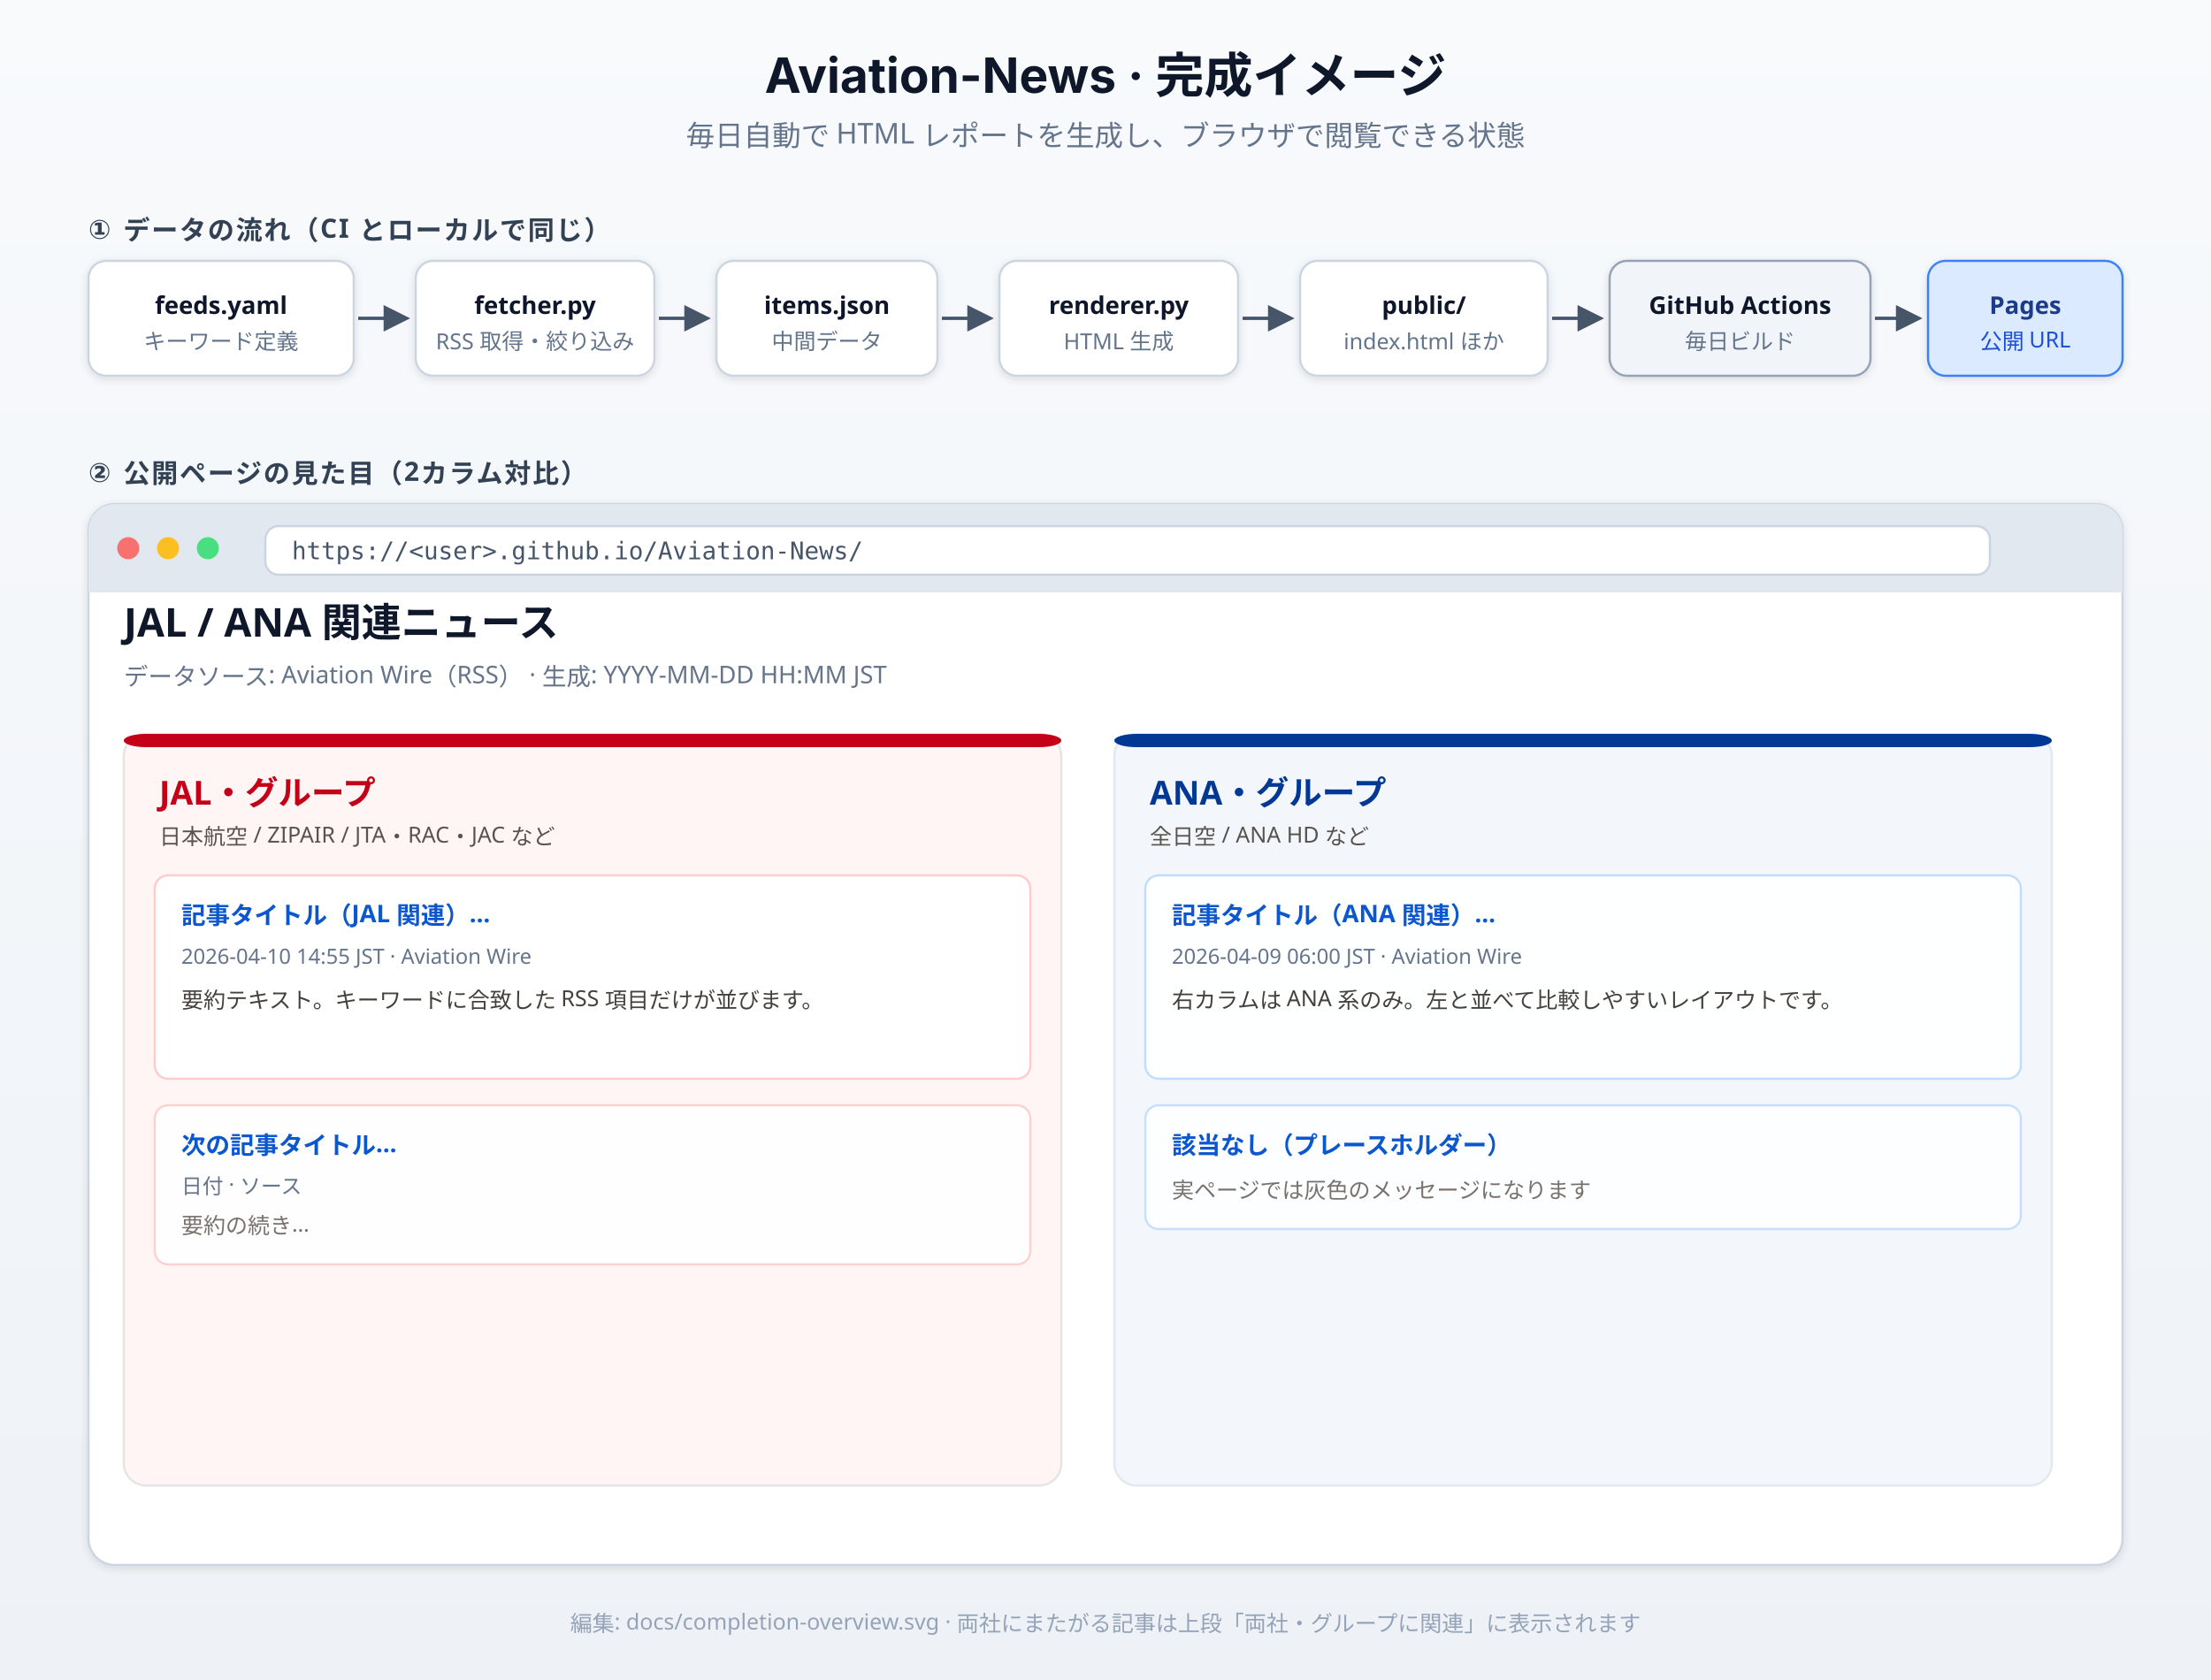
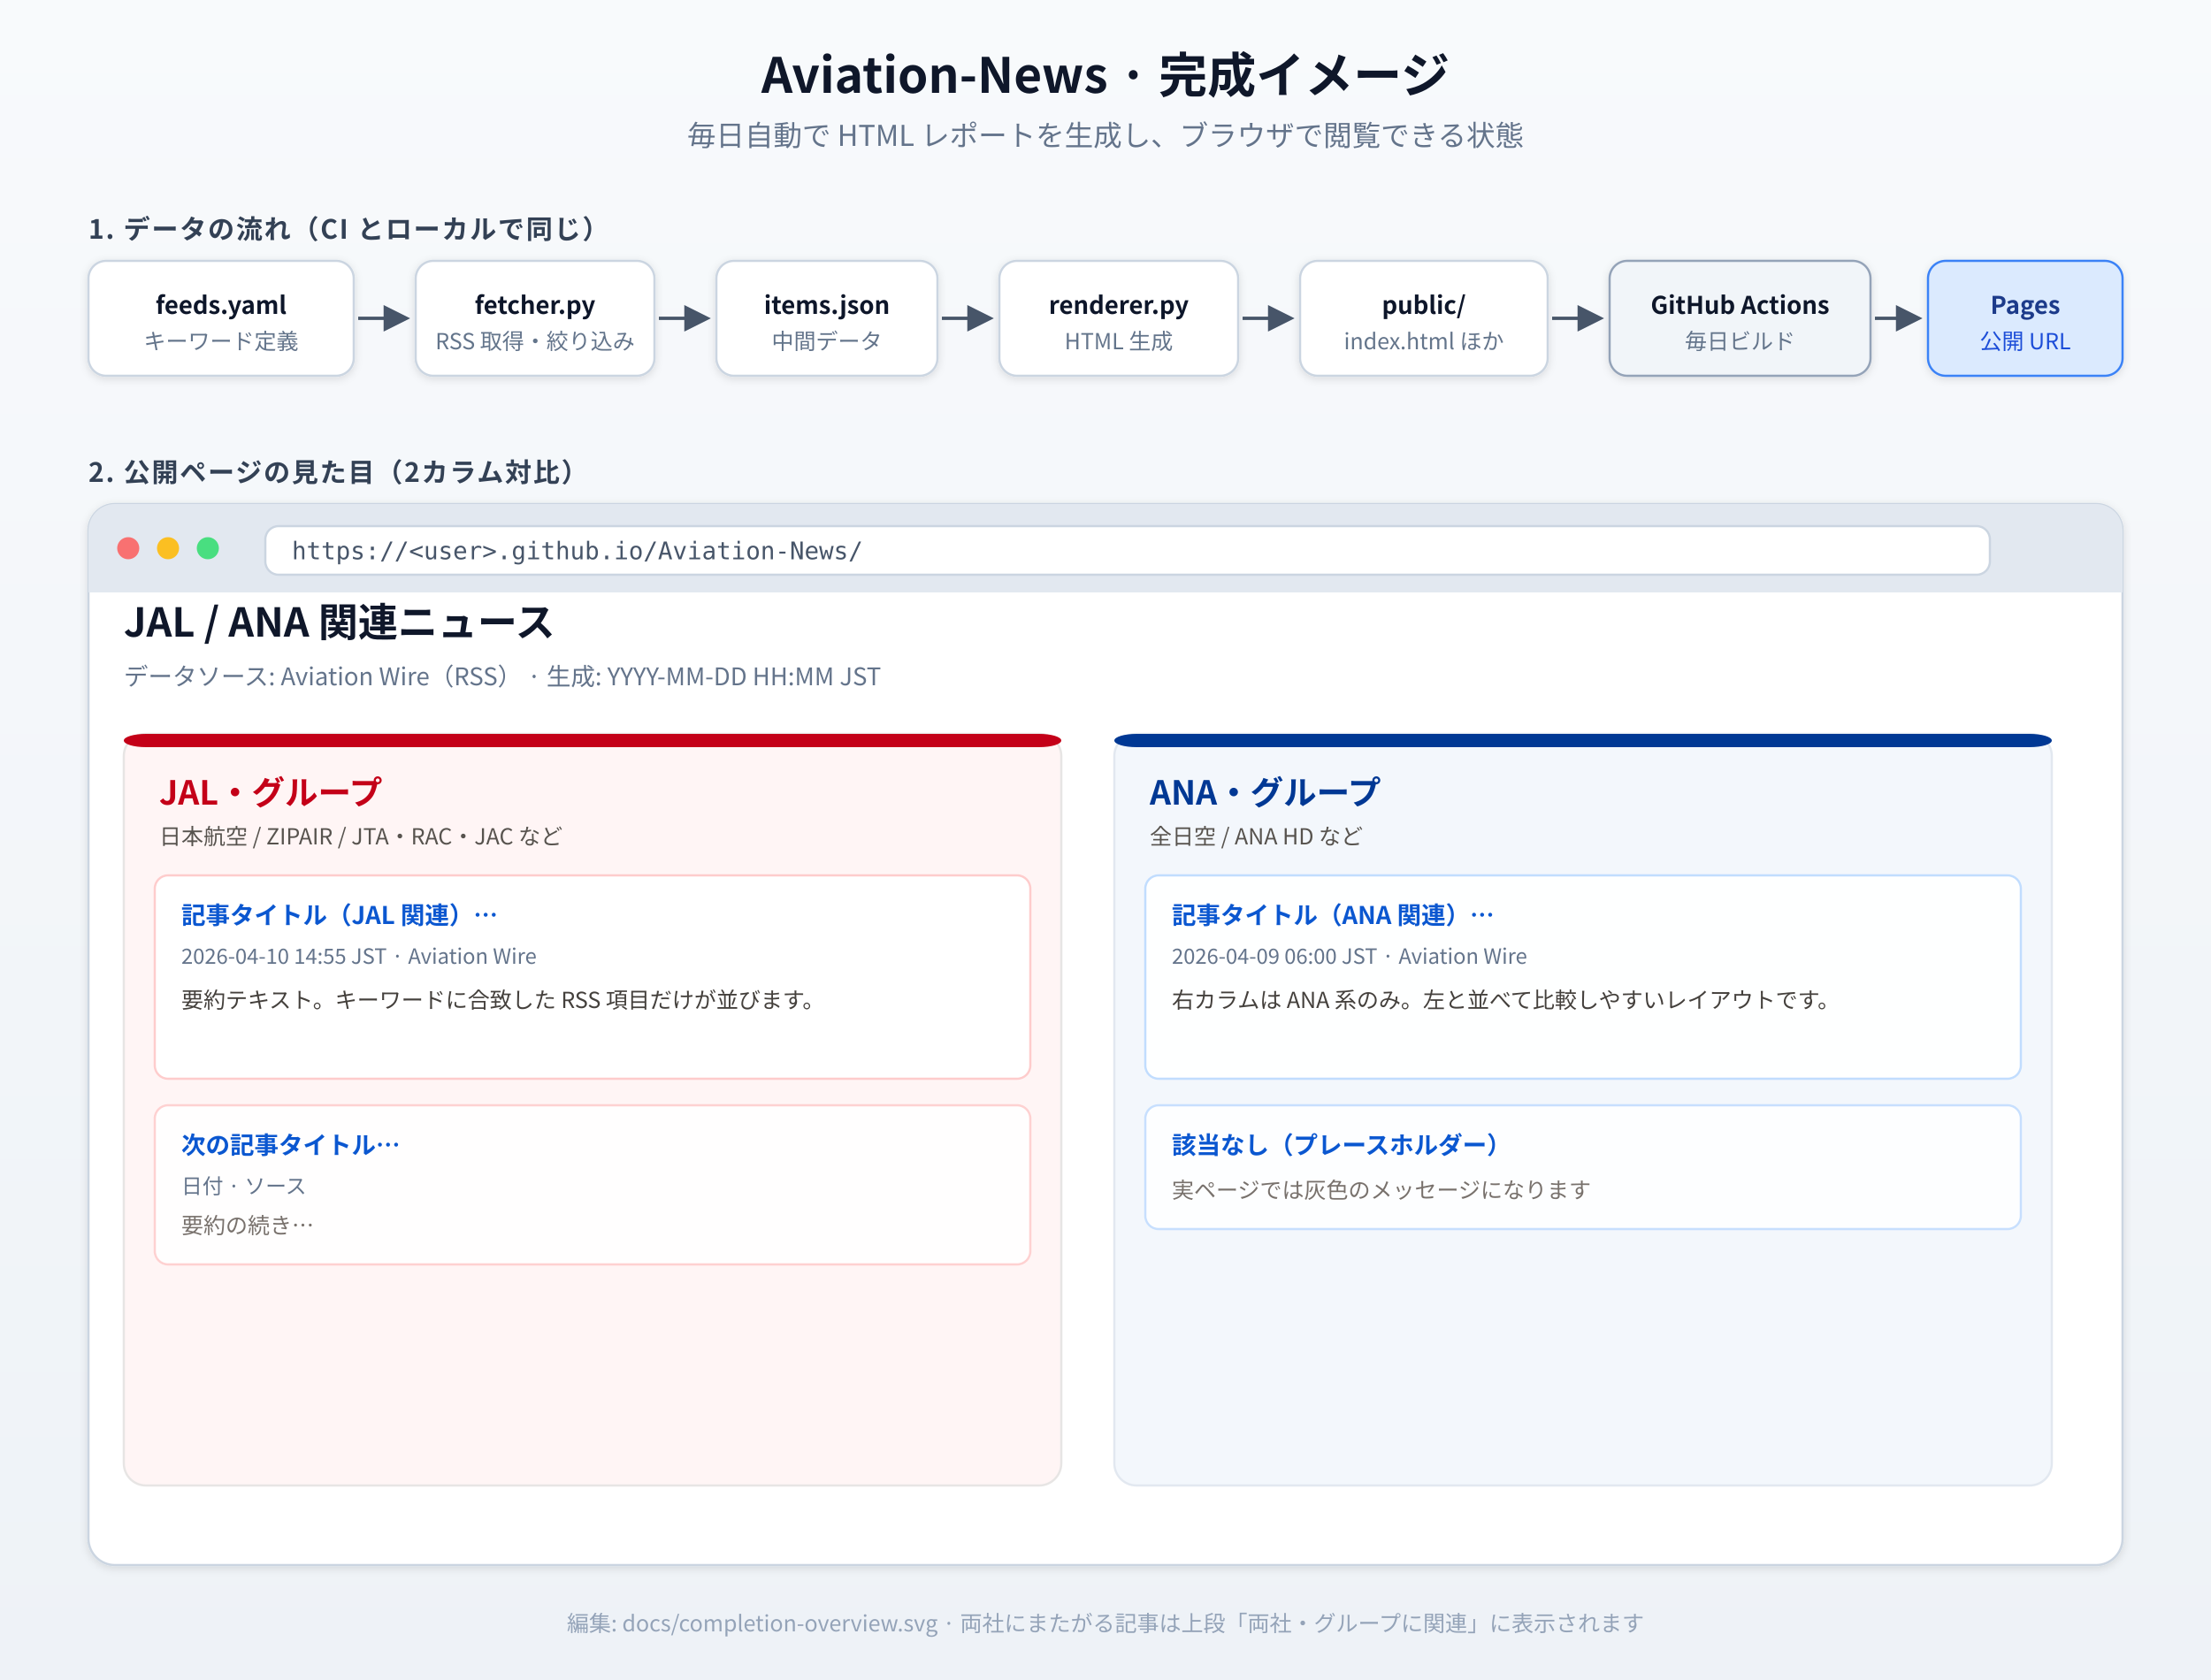
- <svg xmlns="http://www.w3.org/2000/svg" width="1000" height="760" viewBox="0 0 1000 760" role="img" aria-labelledby="title desc">
+ <svg xmlns="http://www.w3.org/2000/svg" xml:lang="ja" width="1000" height="760" viewBox="0 0 1000 760" role="img" aria-labelledby="title desc">
  <defs>
    <linearGradient id="bg" x1="0" y1="0" x2="0" y2="1">
      <stop offset="0%" stop-color="#f8fafc" />
      <stop offset="100%" stop-color="#eef2f7" />
    </linearGradient>
    <marker id="arrow" markerWidth="8" markerHeight="8" refX="7" refY="4" orient="auto">
      <path d="M0,0 L8,4 L0,8 Z" fill="#475569" />
    </marker>
    <filter id="shadow" x="-10%" y="-10%" width="120%" height="120%">
      <feDropShadow dx="0" dy="1" stdDeviation="2" flood-color="#000" flood-opacity="0.12" />
    </filter>
  </defs>
+   <style type="text/css">
+     /* Broad stack so CJK does not fall back to wrong glyphs across OS / preview panes */
+     text {
+       font-family: system-ui, -apple-system, BlinkMacSystemFont, "Segoe UI",
+         "Hiragino Sans", "Hiragino Kaku Gothic ProN", "Yu Gothic UI", "Yu Gothic",
+         Meiryo, "MS PGothic", "Noto Sans CJK JP", sans-serif;
+     }
+     text.mono {
+       font-family: ui-monospace, "Cascadia Mono", "SF Mono", Menlo, Consolas, monospace;
+     }
+  </style>
  <rect width="100%" height="100%" fill="url(#bg)" />
-   <text x="500" y="42" text-anchor="middle" font-family="system-ui, -apple-system, 'Hiragino Sans', sans-serif" font-size="22" font-weight="700" fill="#0f172a">Aviation-News · 完成イメージ</text>
-   <text x="500" y="66" text-anchor="middle" font-family="system-ui, sans-serif" font-size="13" fill="#64748b">毎日自動で HTML レポートを生成し、ブラウザで閲覧できる状態</text>
-   <text x="40" y="108" font-family="system-ui, sans-serif" font-size="12" font-weight="600" fill="#334155" letter-spacing="0.06em">① データの流れ（CI とローカルで同じ）</text>
-   <g font-family="system-ui, sans-serif" filter="url(#shadow)">
+   <text x="500" y="42" text-anchor="middle" font-size="22" font-weight="700" fill="#0f172a">Aviation-News · 完成イメージ</text>
+   <text x="500" y="66" text-anchor="middle" font-size="13" fill="#64748b">毎日自動で HTML レポートを生成し、ブラウザで閲覧できる状態</text>
+   <text x="40" y="108" font-size="12" font-weight="600" fill="#334155" letter-spacing="0.06em">1. データの流れ（CI とローカルで同じ）</text>
+   <g filter="url(#shadow)">
    <rect x="40" y="118" width="120" height="52" rx="8" fill="#fff" stroke="#cbd5e1" />
    <text x="100" y="142" text-anchor="middle" font-size="11" font-weight="600" fill="#0f172a">feeds.yaml</text>
    <text x="100" y="158" text-anchor="middle" font-size="10" fill="#64748b">キーワード定義</text>
    <rect x="188" y="118" width="108" height="52" rx="8" fill="#fff" stroke="#cbd5e1" />
    <text x="242" y="142" text-anchor="middle" font-size="11" font-weight="600" fill="#0f172a">fetcher.py</text>
    <text x="242" y="158" text-anchor="middle" font-size="10" fill="#64748b">RSS 取得・絞り込み</text>
    <rect x="324" y="118" width="100" height="52" rx="8" fill="#fff" stroke="#cbd5e1" />
    <text x="374" y="142" text-anchor="middle" font-size="11" font-weight="600" fill="#0f172a">items.json</text>
    <text x="374" y="158" text-anchor="middle" font-size="10" fill="#64748b">中間データ</text>
    <rect x="452" y="118" width="108" height="52" rx="8" fill="#fff" stroke="#cbd5e1" />
    <text x="506" y="142" text-anchor="middle" font-size="11" font-weight="600" fill="#0f172a">renderer.py</text>
    <text x="506" y="158" text-anchor="middle" font-size="10" fill="#64748b">HTML 生成</text>
    <rect x="588" y="118" width="112" height="52" rx="8" fill="#fff" stroke="#cbd5e1" />
    <text x="644" y="142" text-anchor="middle" font-size="11" font-weight="600" fill="#0f172a">public/</text>
    <text x="644" y="158" text-anchor="middle" font-size="10" fill="#64748b">index.html ほか</text>
    <rect x="728" y="118" width="118" height="52" rx="8" fill="#f1f5f9" stroke="#94a3b8" />
    <text x="787" y="142" text-anchor="middle" font-size="11" font-weight="600" fill="#0f172a">GitHub Actions</text>
    <text x="787" y="158" text-anchor="middle" font-size="10" fill="#64748b">毎日ビルド</text>
    <rect x="872" y="118" width="88" height="52" rx="8" fill="#dbeafe" stroke="#3b82f6" />
    <text x="916" y="142" text-anchor="middle" font-size="11" font-weight="600" fill="#1e3a8a">Pages</text>
    <text x="916" y="158" text-anchor="middle" font-size="10" fill="#1d4ed8">公開 URL</text>
  </g>
  <g stroke="#475569" stroke-width="1.5" fill="none" marker-end="url(#arrow)">
    <line x1="162" y1="144" x2="184" y2="144" />
    <line x1="298" y1="144" x2="320" y2="144" />
    <line x1="426" y1="144" x2="448" y2="144" />
    <line x1="562" y1="144" x2="584" y2="144" />
    <line x1="702" y1="144" x2="724" y2="144" />
    <line x1="848" y1="144" x2="868" y2="144" />
  </g>
-   <text x="40" y="218" font-family="system-ui, sans-serif" font-size="12" font-weight="600" fill="#334155" letter-spacing="0.06em">② 公開ページの見た目（2カラム対比）</text>
+   <text x="40" y="218" font-size="12" font-weight="600" fill="#334155" letter-spacing="0.06em">2. 公開ページの見た目（2カラム対比）</text>
  <g filter="url(#shadow)">
    <rect x="40" y="228" width="920" height="480" rx="12" fill="#fff" stroke="#cbd5e1" />
    <rect x="40" y="228" width="920" height="40" rx="12" fill="#e2e8f0" />
    <rect x="40" y="256" width="920" height="12" fill="#e2e8f0" />
    <circle cx="58" cy="248" r="5" fill="#f87171" />
    <circle cx="76" cy="248" r="5" fill="#fbbf24" />
    <circle cx="94" cy="248" r="5" fill="#4ade80" />
    <rect x="120" y="238" width="780" height="22" rx="6" fill="#fff" stroke="#cbd5e1" />
-     <text x="132" y="253" font-family="ui-monospace, monospace" font-size="11" fill="#475569">https://&lt;user&gt;.github.io/Aviation-News/</text>
+     <text class="mono" x="132" y="253" font-size="11" fill="#475569">https://&lt;user&gt;.github.io/Aviation-News/</text>
  </g>
  <g transform="translate(56, 288)">
-     <text x="0" y="0" font-family="system-ui, 'Hiragino Sans', sans-serif" font-size="18" font-weight="700" fill="#0f172a">JAL / ANA 関連ニュース</text>
-     <text x="0" y="22" font-family="system-ui, sans-serif" font-size="11" fill="#64748b">データソース: Aviation Wire（RSS） · 生成: YYYY-MM-DD HH:MM JST</text>
+     <text x="0" y="0" font-size="18" font-weight="700" fill="#0f172a">JAL / ANA 関連ニュース</text>
+     <text x="0" y="22" font-size="11" fill="#64748b">データソース: Aviation Wire（RSS） · 生成: YYYY-MM-DD HH:MM JST</text>
    <g transform="translate(0, 44)">
      <rect x="0" y="0" width="424" height="340" rx="10" fill="#fff5f5" stroke="#e7e5e4" />
      <rect x="0" y="0" width="424" height="6" rx="10" fill="#c40018" />
-       <text x="16" y="32" font-family="system-ui, 'Hiragino Sans', sans-serif" font-size="15" font-weight="700" fill="#c40018">JAL・グループ</text>
-       <text x="16" y="50" font-family="system-ui, sans-serif" font-size="10" fill="#57534e">日本航空 / ZIPAIR / JTA・RAC・JAC など</text>
+       <text x="16" y="32" font-size="15" font-weight="700" fill="#c40018">JAL・グループ</text>
+       <text x="16" y="50" font-size="10" fill="#57534e">日本航空 / ZIPAIR / JTA・RAC・JAC など</text>
      <rect x="14" y="64" width="396" height="92" rx="6" fill="#fff" stroke="#fecaca" opacity="0.95" />
-       <text x="26" y="86" font-family="system-ui, sans-serif" font-size="11" font-weight="600" fill="#0b57d0">記事タイトル（JAL 関連）…</text>
-       <text x="26" y="104" font-family="system-ui, sans-serif" font-size="9.5" fill="#64748b">2026-04-10 14:55 JST · Aviation Wire</text>
-       <text x="26" y="124" font-family="system-ui, sans-serif" font-size="10" fill="#44403c">要約テキスト。キーワードに合致した RSS 項目だけが並びます。</text>
+       <text x="26" y="86" font-size="11" font-weight="600" fill="#0b57d0">記事タイトル（JAL 関連）…</text>
+       <text x="26" y="104" font-size="9.5" fill="#64748b">2026-04-10 14:55 JST · Aviation Wire</text>
+       <text x="26" y="124" font-size="10" fill="#44403c">要約テキスト。キーワードに合致した RSS 項目だけが並びます。</text>
      <rect x="14" y="168" width="396" height="72" rx="6" fill="#fff" stroke="#fecaca" opacity="0.85" />
-       <text x="26" y="190" font-family="system-ui, sans-serif" font-size="11" font-weight="600" fill="#0b57d0">次の記事タイトル…</text>
-       <text x="26" y="208" font-family="system-ui, sans-serif" font-size="9.5" fill="#64748b">日付 · ソース</text>
-       <text x="26" y="226" font-family="system-ui, sans-serif" font-size="10" fill="#78716c">要約の続き…</text>
+       <text x="26" y="190" font-size="11" font-weight="600" fill="#0b57d0">次の記事タイトル…</text>
+       <text x="26" y="208" font-size="9.5" fill="#64748b">日付 · ソース</text>
+       <text x="26" y="226" font-size="10" fill="#78716c">要約の続き…</text>
      <rect x="448" y="0" width="424" height="340" rx="10" fill="#f3f7fc" stroke="#e2e8f0" />
      <rect x="448" y="0" width="424" height="6" rx="10" fill="#003894" />
-       <text x="464" y="32" font-family="system-ui, 'Hiragino Sans', sans-serif" font-size="15" font-weight="700" fill="#003894">ANA・グループ</text>
-       <text x="464" y="50" font-family="system-ui, sans-serif" font-size="10" fill="#57534e">全日空 / ANA HD など</text>
+       <text x="464" y="32" font-size="15" font-weight="700" fill="#003894">ANA・グループ</text>
+       <text x="464" y="50" font-size="10" fill="#57534e">全日空 / ANA HD など</text>
      <rect x="462" y="64" width="396" height="92" rx="6" fill="#fff" stroke="#bfdbfe" opacity="0.95" />
-       <text x="474" y="86" font-family="system-ui, sans-serif" font-size="11" font-weight="600" fill="#0b57d0">記事タイトル（ANA 関連）…</text>
-       <text x="474" y="104" font-family="system-ui, sans-serif" font-size="9.5" fill="#64748b">2026-04-09 06:00 JST · Aviation Wire</text>
-       <text x="474" y="124" font-family="system-ui, sans-serif" font-size="10" fill="#44403c">右カラムは ANA 系のみ。左と並べて比較しやすいレイアウトです。</text>
+       <text x="474" y="86" font-size="11" font-weight="600" fill="#0b57d0">記事タイトル（ANA 関連）…</text>
+       <text x="474" y="104" font-size="9.5" fill="#64748b">2026-04-09 06:00 JST · Aviation Wire</text>
+       <text x="474" y="124" font-size="10" fill="#44403c">右カラムは ANA 系のみ。左と並べて比較しやすいレイアウトです。</text>
      <rect x="462" y="168" width="396" height="56" rx="6" fill="#fff" stroke="#bfdbfe" opacity="0.85" />
-       <text x="474" y="190" font-family="system-ui, sans-serif" font-size="11" font-weight="600" fill="#0b57d0">該当なし（プレースホルダー）</text>
-       <text x="474" y="210" font-family="system-ui, sans-serif" font-size="10" fill="#78716c">実ページでは灰色のメッセージになります</text>
+       <text x="474" y="190" font-size="11" font-weight="600" fill="#0b57d0">該当なし（プレースホルダー）</text>
+       <text x="474" y="210" font-size="10" fill="#78716c">実ページでは灰色のメッセージになります</text>
    </g>
  </g>
-   <text x="500" y="738" text-anchor="middle" font-family="system-ui, sans-serif" font-size="10" fill="#94a3b8">編集: docs/completion-overview.svg · 両社にまたがる記事は上段「両社・グループに関連」に表示されます</text>
+   <text x="500" y="738" text-anchor="middle" font-size="10" fill="#94a3b8">編集: docs/completion-overview.svg · 両社にまたがる記事は上段「両社・グループに関連」に表示されます</text>
</svg>
